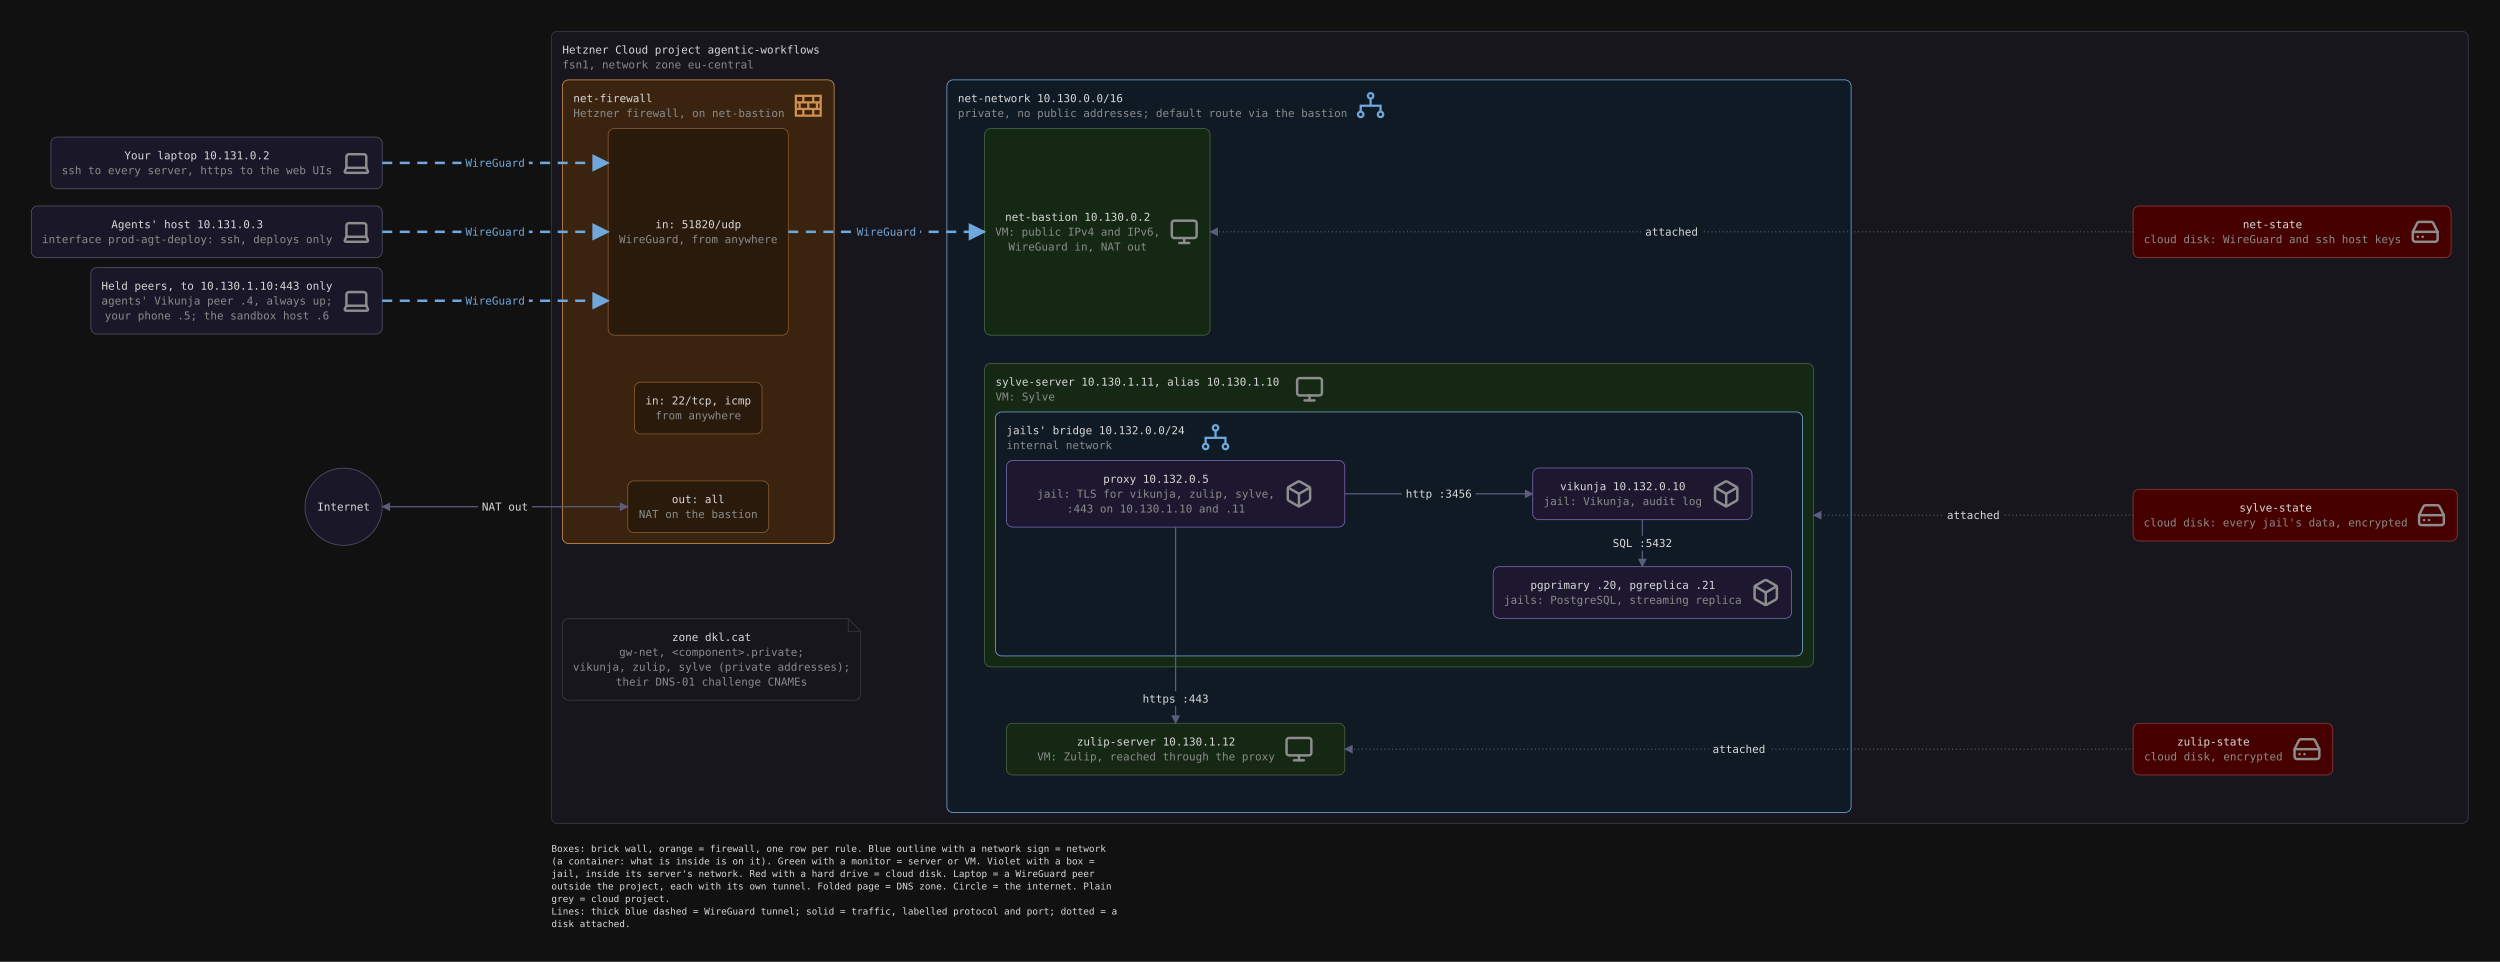
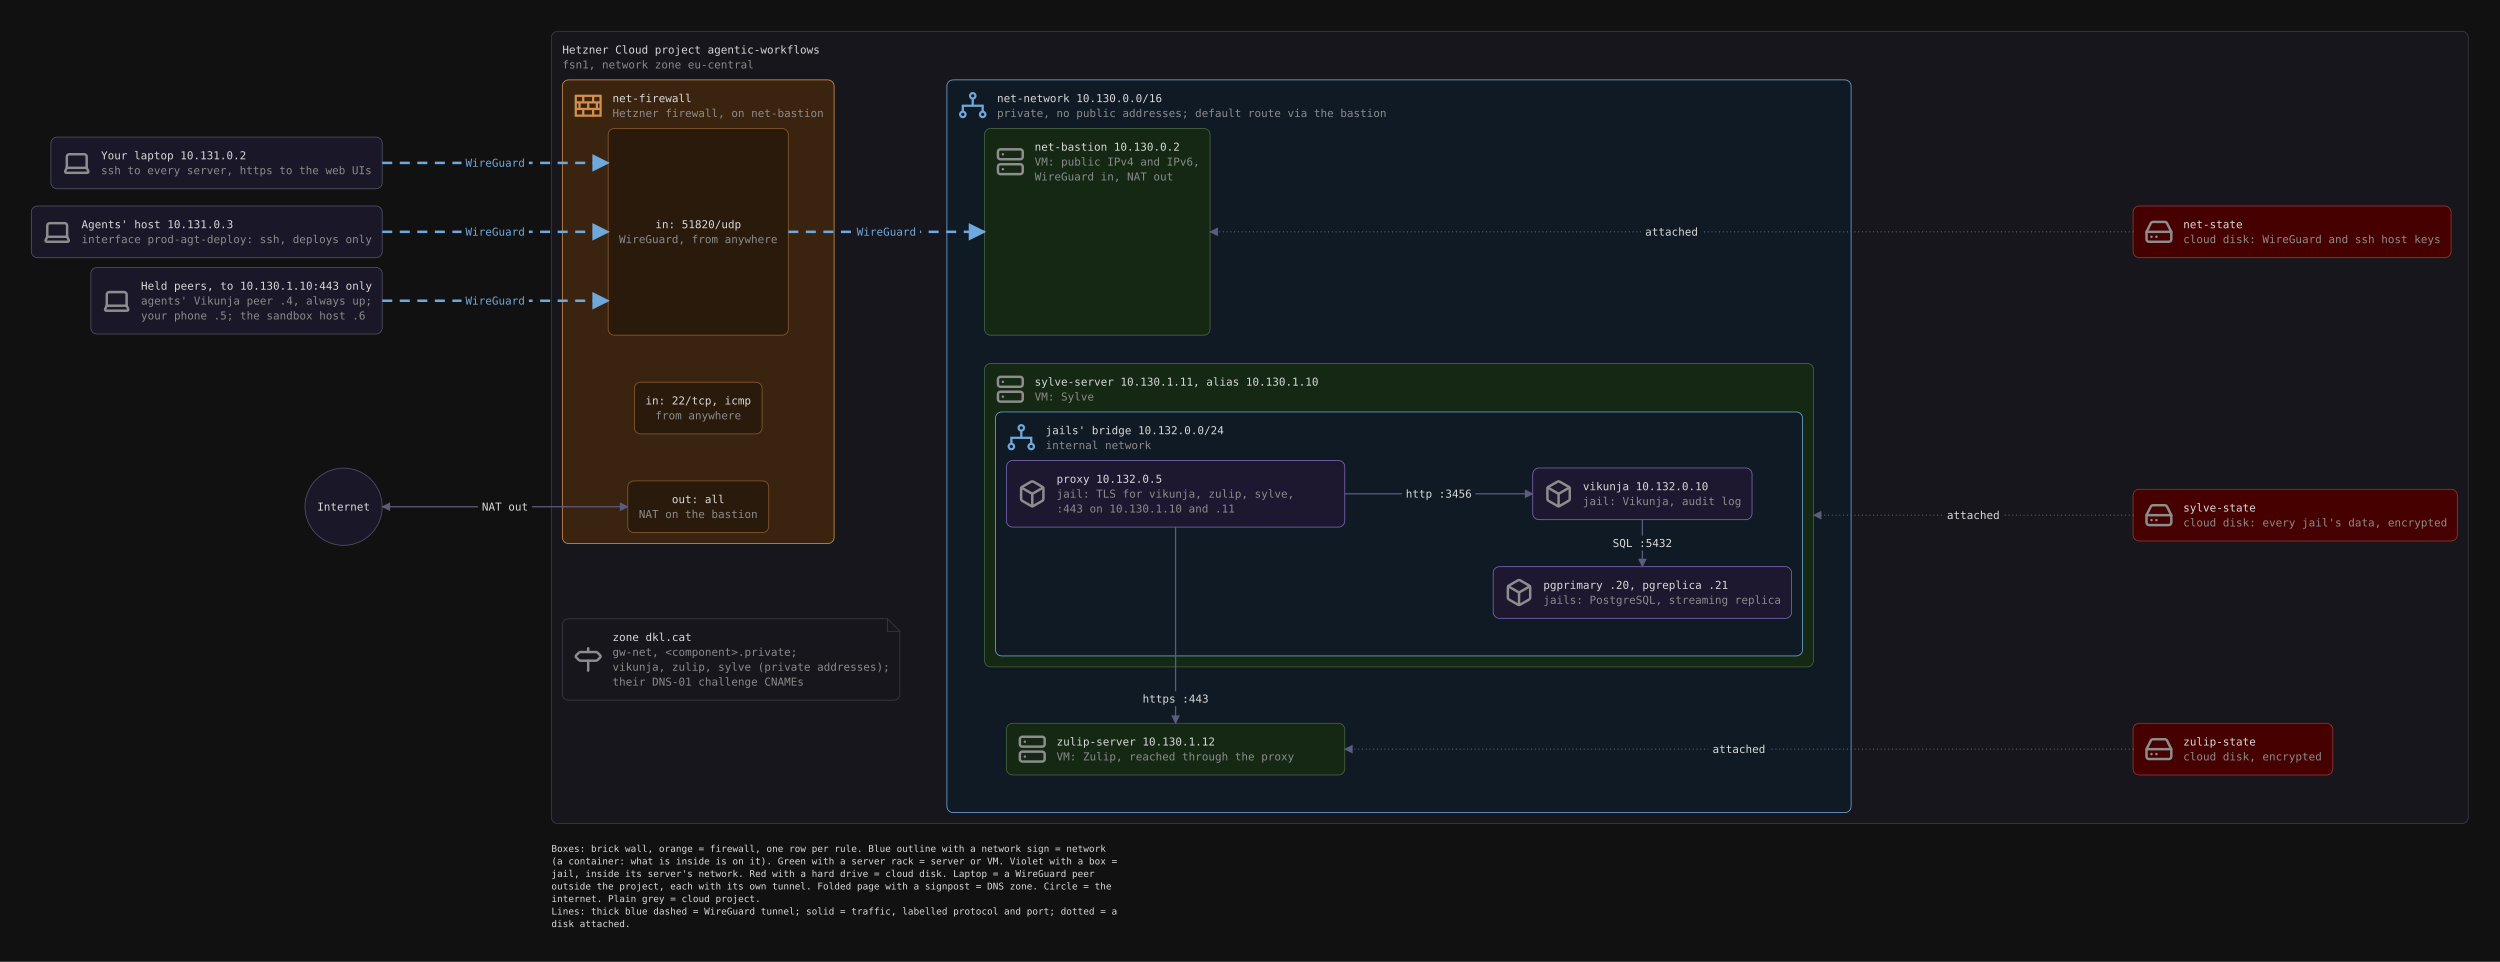
<svg xmlns="http://www.w3.org/2000/svg" width="3192" height="1228" viewBox="0 0 3192 1228" font-family="'DejaVu Sans Mono', 'Menlo', 'Consolas', 'Liberation Mono', 'Courier New', monospace" font-size="14px">
  <defs>
-     <marker id="r3abb1daa-arrow-6fa8dc" viewBox="0 0 10 10" refX="9" refY="5" markerWidth="7" markerHeight="7" orient="auto-start-reverse">
+     <marker id="r2b7fef2e-arrow-6fa8dc" viewBox="0 0 10 10" refX="9" refY="5" markerWidth="7" markerHeight="7" orient="auto-start-reverse">
      <path d="M 0 0 L 10 5 L 0 10 z" fill="#6fa8dc" />
    </marker>
-     <marker id="r3abb1daa-arrow-5c5c7c" viewBox="0 0 10 10" refX="9" refY="5" markerWidth="7" markerHeight="7" orient="auto-start-reverse">
+     <marker id="r2b7fef2e-arrow-5c5c7c" viewBox="0 0 10 10" refX="9" refY="5" markerWidth="7" markerHeight="7" orient="auto-start-reverse">
      <path d="M 0 0 L 10 5 L 0 10 z" fill="#5c5c7c" />
    </marker>
  </defs>
  <rect x="0" y="0" width="3192" height="1228" fill="#111111" />
  <path d="M712 40 H3143.5 a8 8 0 0 1 8 8 V1043.5 a8 8 0 0 1 -8 8 H712 a8 8 0 0 1 -8 -8 V48 a8 8 0 0 1 8 -8 Z" fill="#16161c" stroke="#3a3a48" />
  <text x="718" y="68.4" fill="#d9d9d9" text-anchor="start">Hetzner Cloud project agentic-workflows</text>
  <text x="718" y="87.4" fill="#8b8b8b" text-anchor="start">fsn1, network zone eu-central</text>
  <path d="M726 102 H1057 a8 8 0 0 1 8 8 V686 a8 8 0 0 1 -8 8 H726 a8 8 0 0 1 -8 -8 V110 a8 8 0 0 1 8 -8 Z" fill="#3a2410" stroke="#d2904e" />
-   <text x="732" y="130.4" fill="#d9d9d9" text-anchor="start">net-firewall</text>
-   <text x="732" y="149.4" fill="#8b8b8b" text-anchor="start">Hetzner firewall, on net-bastion</text>
-   <svg x="1013" y="116" width="38" height="38" color="#8d8d8e" viewBox="0 0 24 24" fill="none" stroke="#d2904e" stroke-width="1.8">
+   <text x="782" y="130.4" fill="#d9d9d9" text-anchor="start">net-firewall</text>
+   <text x="782" y="149.4" fill="#8b8b8b" text-anchor="start">Hetzner firewall, on net-bastion</text>
+   <svg x="732" y="116" width="38" height="38" color="#8d8d8e" viewBox="0 0 24 24" fill="none" stroke="#d2904e" stroke-width="1.8">
    <rect x="2" y="4" width="20" height="16" />
    <path d="M2 9.3h20M2 14.6h20M8 4v5.3M16 4v5.3M5 9.3v5.3M12 9.3v5.3M19 9.3v5.3M8 14.6V20M16 14.6V20" />
  </svg>
  <path d="M784.5 164 H998.5 a8 8 0 0 1 8 8 V420 a8 8 0 0 1 -8 8 H784.5 a8 8 0 0 1 -8 -8 V172 a8 8 0 0 1 8 -8 Z" fill="#2a1a0c" stroke="#8a5a2c" />
  <text x="891.5" y="291.4" fill="#d9d9d9" text-anchor="middle">in: 51820/udp</text>
  <text x="891.5" y="310.4" fill="#8b8b8b" text-anchor="middle">WireGuard, from anywhere</text>
  <path d="M818 488 H965 a8 8 0 0 1 8 8 V546 a8 8 0 0 1 -8 8 H818 a8 8 0 0 1 -8 -8 V496 a8 8 0 0 1 8 -8 Z" fill="#2a1a0c" stroke="#8a5a2c" />
  <text x="891.5" y="516.4" fill="#d9d9d9" text-anchor="middle">in: 22/tcp, icmp</text>
  <text x="891.5" y="535.4" fill="#8b8b8b" text-anchor="middle">from anywhere</text>
  <path d="M809.5 614 H973.5 a8 8 0 0 1 8 8 V672 a8 8 0 0 1 -8 8 H809.5 a8 8 0 0 1 -8 -8 V622 a8 8 0 0 1 8 -8 Z" fill="#2a1a0c" stroke="#8a5a2c" />
  <text x="891.5" y="642.4" fill="#d9d9d9" text-anchor="middle">out: all</text>
  <text x="891.5" y="661.4" fill="#8b8b8b" text-anchor="middle">NAT on the bastion</text>
  <path d="M1217 102 H2355.5 a8 8 0 0 1 8 8 V1029.5 a8 8 0 0 1 -8 8 H1217 a8 8 0 0 1 -8 -8 V110 a8 8 0 0 1 8 -8 Z" fill="#0f1a24" stroke="#6fa8dc" />
-   <text x="1223" y="130.4" fill="#d9d9d9" text-anchor="start">net-network  10.130.0.0/16</text>
-   <text x="1223" y="149.4" fill="#8b8b8b" text-anchor="start">private, no public addresses; default route via the bastion</text>
-   <svg x="1731" y="116" width="38" height="38" color="#8d8d8e" viewBox="0 0 24 24" fill="none" stroke="#6fa8dc" stroke-width="1.8">
+   <text x="1273" y="130.4" fill="#d9d9d9" text-anchor="start">net-network  10.130.0.0/16</text>
+   <text x="1273" y="149.4" fill="#8b8b8b" text-anchor="start">private, no public addresses; default route via the bastion</text>
+   <svg x="1223" y="116" width="38" height="38" color="#8d8d8e" viewBox="0 0 24 24" fill="none" stroke="#6fa8dc" stroke-width="1.8">
    <circle cx="12" cy="4" r="2.2" />
    <circle cx="4" cy="19" r="2.2" />
    <circle cx="20" cy="19" r="2.2" />
    <path d="M12 6.2V12M4 16.8V12h16v4.8" />
  </svg>
  <path d="M1265 164 H1537 a8 8 0 0 1 8 8 V420 a8 8 0 0 1 -8 8 H1265 a8 8 0 0 1 -8 -8 V172 a8 8 0 0 1 8 -8 Z" fill="#142814" stroke="#486544" />
-   <text x="1376" y="281.9" fill="#d9d9d9" text-anchor="middle">net-bastion  10.130.0.2</text>
-   <text x="1376" y="300.9" fill="#8b8b8b" text-anchor="middle">VM: public IPv4 and IPv6,</text>
-   <text x="1376" y="319.9" fill="#8b8b8b" text-anchor="middle">WireGuard in, NAT out</text>
-   <svg x="1493" y="277" width="38" height="38" color="#8d8d8e" viewBox="0 0 24 24" fill="none" stroke="currentColor" stroke-width="2" stroke-linecap="round" stroke-linejoin="round">
-     <rect width="20" height="14" x="2" y="3" rx="2" />
-     <line x1="8" x2="16" y1="21" y2="21" />
-     <line x1="12" x2="12" y1="17" y2="21" />
+   <text x="1321" y="192.4" fill="#d9d9d9" text-anchor="start">net-bastion  10.130.0.2</text>
+   <text x="1321" y="211.4" fill="#8b8b8b" text-anchor="start">VM: public IPv4 and IPv6,</text>
+   <text x="1321" y="230.4" fill="#8b8b8b" text-anchor="start">WireGuard in, NAT out</text>
+   <svg x="1271" y="187.5" width="38" height="38" color="#8d8d8e" viewBox="0 0 24 24" fill="none" stroke="currentColor" stroke-width="2" stroke-linecap="round" stroke-linejoin="round">
+     <rect width="20" height="8" x="2" y="2" rx="2" ry="2" />
+     <rect width="20" height="8" x="2" y="14" rx="2" ry="2" />
+     <line x1="6" x2="6.01" y1="6" y2="6" />
+     <line x1="6" x2="6.01" y1="18" y2="18" />
  </svg>
  <path d="M1265 464 H2307.5 a8 8 0 0 1 8 8 V843.5 a8 8 0 0 1 -8 8 H1265 a8 8 0 0 1 -8 -8 V472 a8 8 0 0 1 8 -8 Z" fill="#142814" stroke="#486544" />
-   <text x="1271" y="492.4" fill="#d9d9d9" text-anchor="start">sylve-server  10.130.1.11, alias 10.130.1.10</text>
-   <text x="1271" y="511.4" fill="#8b8b8b" text-anchor="start">VM: Sylve</text>
-   <svg x="1653" y="478" width="38" height="38" color="#8d8d8e" viewBox="0 0 24 24" fill="none" stroke="currentColor" stroke-width="2" stroke-linecap="round" stroke-linejoin="round">
-     <rect width="20" height="14" x="2" y="3" rx="2" />
-     <line x1="8" x2="16" y1="21" y2="21" />
-     <line x1="12" x2="12" y1="17" y2="21" />
+   <text x="1321" y="492.4" fill="#d9d9d9" text-anchor="start">sylve-server  10.130.1.11, alias 10.130.1.10</text>
+   <text x="1321" y="511.4" fill="#8b8b8b" text-anchor="start">VM: Sylve</text>
+   <svg x="1271" y="478" width="38" height="38" color="#8d8d8e" viewBox="0 0 24 24" fill="none" stroke="currentColor" stroke-width="2" stroke-linecap="round" stroke-linejoin="round">
+     <rect width="20" height="8" x="2" y="2" rx="2" ry="2" />
+     <rect width="20" height="8" x="2" y="14" rx="2" ry="2" />
+     <line x1="6" x2="6.01" y1="6" y2="6" />
+     <line x1="6" x2="6.01" y1="18" y2="18" />
  </svg>
  <path d="M1279 526 H2293.5 a8 8 0 0 1 8 8 V829.5 a8 8 0 0 1 -8 8 H1279 a8 8 0 0 1 -8 -8 V534 a8 8 0 0 1 8 -8 Z" fill="#0f1a24" stroke="#6fa8dc" />
-   <text x="1285" y="554.4" fill="#d9d9d9" text-anchor="start">jails' bridge  10.132.0.0/24</text>
-   <text x="1285" y="573.4" fill="#8b8b8b" text-anchor="start">internal network</text>
-   <svg x="1533" y="540" width="38" height="38" color="#8d8d8e" viewBox="0 0 24 24" fill="none" stroke="#6fa8dc" stroke-width="1.8">
+   <text x="1335" y="554.4" fill="#d9d9d9" text-anchor="start">jails' bridge  10.132.0.0/24</text>
+   <text x="1335" y="573.4" fill="#8b8b8b" text-anchor="start">internal network</text>
+   <svg x="1285" y="540" width="38" height="38" color="#8d8d8e" viewBox="0 0 24 24" fill="none" stroke="#6fa8dc" stroke-width="1.8">
    <circle cx="12" cy="4" r="2.2" />
    <circle cx="4" cy="19" r="2.2" />
    <circle cx="20" cy="19" r="2.2" />
    <path d="M12 6.2V12M4 16.8V12h16v4.8" />
  </svg>
  <path d="M1293 588 H1709 a8 8 0 0 1 8 8 V665 a8 8 0 0 1 -8 8 H1293 a8 8 0 0 1 -8 -8 V596 a8 8 0 0 1 8 -8 Z" fill="#1d1830" stroke="#7a68b8" />
-   <text x="1476" y="616.4" fill="#d9d9d9" text-anchor="middle">proxy  10.132.0.5</text>
-   <text x="1476" y="635.4" fill="#8b8b8b" text-anchor="middle">jail: TLS for vikunja, zulip, sylve,</text>
-   <text x="1476" y="654.4" fill="#8b8b8b" text-anchor="middle">:443 on 10.130.1.10 and .11</text>
-   <svg x="1639.5" y="611.5" width="38" height="38" color="#8d8d8e" viewBox="0 0 24 24" fill="none" stroke="currentColor" stroke-width="2" stroke-linecap="round" stroke-linejoin="round">
+   <text x="1349" y="616.4" fill="#d9d9d9" text-anchor="start">proxy  10.132.0.5</text>
+   <text x="1349" y="635.4" fill="#8b8b8b" text-anchor="start">jail: TLS for vikunja, zulip, sylve,</text>
+   <text x="1349" y="654.4" fill="#8b8b8b" text-anchor="start">:443 on 10.130.1.10 and .11</text>
+   <svg x="1299" y="611.5" width="38" height="38" color="#8d8d8e" viewBox="0 0 24 24" fill="none" stroke="currentColor" stroke-width="2" stroke-linecap="round" stroke-linejoin="round">
    <path d="M21 8a2 2 0 0 0-1-1.73l-7-4a2 2 0 0 0-2 0l-7 4A2 2 0 0 0 3 8v8a2 2 0 0 0 1 1.73l7 4a2 2 0 0 0 2 0l7-4A2 2 0 0 0 21 16Z" />
    <path d="m3.3 7 8.7 5 8.7-5" />
    <path d="M12 22V12" />
  </svg>
  <path d="M1965 597.5 H2229 a8 8 0 0 1 8 8 V655.5 a8 8 0 0 1 -8 8 H1965 a8 8 0 0 1 -8 -8 V605.5 a8 8 0 0 1 8 -8 Z" fill="#1d1830" stroke="#7a68b8" />
-   <text x="2072" y="625.9" fill="#d9d9d9" text-anchor="middle">vikunja  10.132.0.10</text>
-   <text x="2072" y="644.9" fill="#8b8b8b" text-anchor="middle">jail: Vikunja, audit log</text>
-   <svg x="2185" y="611.5" width="38" height="38" color="#8d8d8e" viewBox="0 0 24 24" fill="none" stroke="currentColor" stroke-width="2" stroke-linecap="round" stroke-linejoin="round">
+   <text x="2021" y="625.9" fill="#d9d9d9" text-anchor="start">vikunja  10.132.0.10</text>
+   <text x="2021" y="644.9" fill="#8b8b8b" text-anchor="start">jail: Vikunja, audit log</text>
+   <svg x="1971" y="611.5" width="38" height="38" color="#8d8d8e" viewBox="0 0 24 24" fill="none" stroke="currentColor" stroke-width="2" stroke-linecap="round" stroke-linejoin="round">
    <path d="M21 8a2 2 0 0 0-1-1.73l-7-4a2 2 0 0 0-2 0l-7 4A2 2 0 0 0 3 8v8a2 2 0 0 0 1 1.73l7 4a2 2 0 0 0 2 0l7-4A2 2 0 0 0 21 16Z" />
    <path d="m3.3 7 8.7 5 8.7-5" />
    <path d="M12 22V12" />
  </svg>
  <path d="M1914.5 723.5 H2279.5 a8 8 0 0 1 8 8 V781.5 a8 8 0 0 1 -8 8 H1914.5 a8 8 0 0 1 -8 -8 V731.5 a8 8 0 0 1 8 -8 Z" fill="#1d1830" stroke="#7a68b8" />
-   <text x="2072" y="751.9" fill="#d9d9d9" text-anchor="middle">pgprimary .20, pgreplica .21</text>
-   <text x="2072" y="770.9" fill="#8b8b8b" text-anchor="middle">jails: PostgreSQL, streaming replica</text>
-   <svg x="2235.5" y="737.5" width="38" height="38" color="#8d8d8e" viewBox="0 0 24 24" fill="none" stroke="currentColor" stroke-width="2" stroke-linecap="round" stroke-linejoin="round">
+   <text x="1970.5" y="751.9" fill="#d9d9d9" text-anchor="start">pgprimary .20, pgreplica .21</text>
+   <text x="1970.5" y="770.9" fill="#8b8b8b" text-anchor="start">jails: PostgreSQL, streaming replica</text>
+   <svg x="1920.5" y="737.5" width="38" height="38" color="#8d8d8e" viewBox="0 0 24 24" fill="none" stroke="currentColor" stroke-width="2" stroke-linecap="round" stroke-linejoin="round">
    <path d="M21 8a2 2 0 0 0-1-1.73l-7-4a2 2 0 0 0-2 0l-7 4A2 2 0 0 0 3 8v8a2 2 0 0 0 1 1.73l7 4a2 2 0 0 0 2 0l7-4A2 2 0 0 0 21 16Z" />
    <path d="m3.3 7 8.7 5 8.7-5" />
    <path d="M12 22V12" />
  </svg>
  <path d="M1293 923.5 H1709 a8 8 0 0 1 8 8 V981.5 a8 8 0 0 1 -8 8 H1293 a8 8 0 0 1 -8 -8 V931.5 a8 8 0 0 1 8 -8 Z" fill="#142814" stroke="#486544" />
-   <text x="1476" y="951.9" fill="#d9d9d9" text-anchor="middle">zulip-server  10.130.1.12</text>
-   <text x="1476" y="970.9" fill="#8b8b8b" text-anchor="middle">VM: Zulip, reached through the proxy</text>
-   <svg x="1639.5" y="937.5" width="38" height="38" color="#8d8d8e" viewBox="0 0 24 24" fill="none" stroke="currentColor" stroke-width="2" stroke-linecap="round" stroke-linejoin="round">
-     <rect width="20" height="14" x="2" y="3" rx="2" />
-     <line x1="8" x2="16" y1="21" y2="21" />
-     <line x1="12" x2="12" y1="17" y2="21" />
+   <text x="1349" y="951.9" fill="#d9d9d9" text-anchor="start">zulip-server  10.130.1.12</text>
+   <text x="1349" y="970.9" fill="#8b8b8b" text-anchor="start">VM: Zulip, reached through the proxy</text>
+   <svg x="1299" y="937.5" width="38" height="38" color="#8d8d8e" viewBox="0 0 24 24" fill="none" stroke="currentColor" stroke-width="2" stroke-linecap="round" stroke-linejoin="round">
+     <rect width="20" height="8" x="2" y="2" rx="2" ry="2" />
+     <rect width="20" height="8" x="2" y="14" rx="2" ry="2" />
+     <line x1="6" x2="6.01" y1="6" y2="6" />
+     <line x1="6" x2="6.01" y1="18" y2="18" />
  </svg>
  <path d="M2731.5 263 H3121.5 a8 8 0 0 1 8 8 V321 a8 8 0 0 1 -8 8 H2731.5 a8 8 0 0 1 -8 -8 V271 a8 8 0 0 1 8 -8 Z" fill="#460000" stroke="#8f3a3a" />
-   <text x="2901.5" y="291.4" fill="#d9d9d9" text-anchor="middle">net-state</text>
-   <text x="2901.5" y="310.4" fill="#8b8b8b" text-anchor="middle">cloud disk: WireGuard and ssh host keys</text>
-   <svg x="3077.5" y="277" width="38" height="38" color="#8d8d8e" viewBox="0 0 24 24" fill="none" stroke="currentColor" stroke-width="2" stroke-linecap="round" stroke-linejoin="round">
+   <text x="2787.5" y="291.4" fill="#d9d9d9" text-anchor="start">net-state</text>
+   <text x="2787.5" y="310.4" fill="#8b8b8b" text-anchor="start">cloud disk: WireGuard and ssh host keys</text>
+   <svg x="2737.5" y="277" width="38" height="38" color="#8d8d8e" viewBox="0 0 24 24" fill="none" stroke="currentColor" stroke-width="2" stroke-linecap="round" stroke-linejoin="round">
    <path d="M10 16h.01" />
    <path d="M2.212 11.577a2 2 0 0 0-.212.896V18a2 2 0 0 0 2 2h16a2 2 0 0 0 2-2v-5.527a2 2 0 0 0-.212-.896L18.55 5.11A2 2 0 0 0 16.76 4H7.24a2 2 0 0 0-1.79 1.11z" />
    <path d="M21.946 12.013H2.054" />
    <path d="M6 16h.01" />
  </svg>
  <path d="M2731.5 624.75 H3129.5 a8 8 0 0 1 8 8 V682.75 a8 8 0 0 1 -8 8 H2731.5 a8 8 0 0 1 -8 -8 V632.75 a8 8 0 0 1 8 -8 Z" fill="#460000" stroke="#8f3a3a" />
-   <text x="2905.5" y="653.15" fill="#d9d9d9" text-anchor="middle">sylve-state</text>
-   <text x="2905.5" y="672.15" fill="#8b8b8b" text-anchor="middle">cloud disk: every jail's data, encrypted</text>
-   <svg x="3085.5" y="638.75" width="38" height="38" color="#8d8d8e" viewBox="0 0 24 24" fill="none" stroke="currentColor" stroke-width="2" stroke-linecap="round" stroke-linejoin="round">
+   <text x="2787.5" y="653.15" fill="#d9d9d9" text-anchor="start">sylve-state</text>
+   <text x="2787.5" y="672.15" fill="#8b8b8b" text-anchor="start">cloud disk: every jail's data, encrypted</text>
+   <svg x="2737.5" y="638.75" width="38" height="38" color="#8d8d8e" viewBox="0 0 24 24" fill="none" stroke="currentColor" stroke-width="2" stroke-linecap="round" stroke-linejoin="round">
    <path d="M10 16h.01" />
    <path d="M2.212 11.577a2 2 0 0 0-.212.896V18a2 2 0 0 0 2 2h16a2 2 0 0 0 2-2v-5.527a2 2 0 0 0-.212-.896L18.55 5.11A2 2 0 0 0 16.76 4H7.24a2 2 0 0 0-1.79 1.11z" />
    <path d="M21.946 12.013H2.054" />
    <path d="M6 16h.01" />
  </svg>
  <path d="M2731.5 923.5 H2970.5 a8 8 0 0 1 8 8 V981.5 a8 8 0 0 1 -8 8 H2731.5 a8 8 0 0 1 -8 -8 V931.5 a8 8 0 0 1 8 -8 Z" fill="#460000" stroke="#8f3a3a" />
-   <text x="2826" y="951.9" fill="#d9d9d9" text-anchor="middle">zulip-state</text>
-   <text x="2826" y="970.9" fill="#8b8b8b" text-anchor="middle">cloud disk, encrypted</text>
-   <svg x="2926.5" y="937.5" width="38" height="38" color="#8d8d8e" viewBox="0 0 24 24" fill="none" stroke="currentColor" stroke-width="2" stroke-linecap="round" stroke-linejoin="round">
+   <text x="2787.5" y="951.9" fill="#d9d9d9" text-anchor="start">zulip-state</text>
+   <text x="2787.5" y="970.9" fill="#8b8b8b" text-anchor="start">cloud disk, encrypted</text>
+   <svg x="2737.5" y="937.5" width="38" height="38" color="#8d8d8e" viewBox="0 0 24 24" fill="none" stroke="currentColor" stroke-width="2" stroke-linecap="round" stroke-linejoin="round">
    <path d="M10 16h.01" />
    <path d="M2.212 11.577a2 2 0 0 0-.212.896V18a2 2 0 0 0 2 2h16a2 2 0 0 0 2-2v-5.527a2 2 0 0 0-.212-.896L18.55 5.11A2 2 0 0 0 16.76 4H7.24a2 2 0 0 0-1.79 1.11z" />
    <path d="M21.946 12.013H2.054" />
    <path d="M6 16h.01" />
  </svg>
-   <path d="M726 790 H1083 L1099 806 V886 a8 8 0 0 1 -8 8 H726 a8 8 0 0 1 -8 -8 V798 a8 8 0 0 1 8 -8 Z" fill="#16161c" stroke="#3a3a48" />
-   <path d="M1083 790 V806 H1099" fill="none" stroke="#3a3a48" />
-   <text x="908.5" y="818.4" fill="#d9d9d9" text-anchor="middle">zone dkl.cat</text>
-   <text x="908.5" y="837.4" fill="#8b8b8b" text-anchor="middle">gw-net, &lt;component&gt;.private;</text>
-   <text x="908.5" y="856.4" fill="#8b8b8b" text-anchor="middle">vikunja, zulip, sylve (private addresses);</text>
-   <text x="908.5" y="875.4" fill="#8b8b8b" text-anchor="middle">their DNS-01 challenge CNAMEs</text>
+   <path d="M726 790 H1133 L1149 806 V886 a8 8 0 0 1 -8 8 H726 a8 8 0 0 1 -8 -8 V798 a8 8 0 0 1 8 -8 Z" fill="#16161c" stroke="#3a3a48" />
+   <path d="M1133 790 V806 H1149" fill="none" stroke="#3a3a48" />
+   <text x="782" y="818.4" fill="#d9d9d9" text-anchor="start">zone dkl.cat</text>
+   <text x="782" y="837.4" fill="#8b8b8b" text-anchor="start">gw-net, &lt;component&gt;.private;</text>
+   <text x="782" y="856.4" fill="#8b8b8b" text-anchor="start">vikunja, zulip, sylve (private addresses);</text>
+   <text x="782" y="875.4" fill="#8b8b8b" text-anchor="start">their DNS-01 challenge CNAMEs</text>
+   <svg x="732" y="823" width="38" height="38" color="#8d8d8e" viewBox="0 0 24 24" fill="none" stroke="currentColor" stroke-width="2" stroke-linecap="round" stroke-linejoin="round">
+     <path d="M12 13v8" />
+     <path d="M12 3v3" />
+     <path d="M2.354 10.354a1.207 1.207 0 0 1 0-1.708l2.06-2.06A2 2 0 0 1 5.828 6h12.344a2 2 0 0 1 1.414.586l2.06 2.06a1.207 1.207 0 0 1 0 1.708l-2.06 2.06a2 2 0 0 1-1.414.586H5.828a2 2 0 0 1-1.414-.586z" />
+   </svg>
  <path d="M48 263 H480 a8 8 0 0 1 8 8 V321 a8 8 0 0 1 -8 8 H48 a8 8 0 0 1 -8 -8 V271 a8 8 0 0 1 8 -8 Z" fill="#191728" stroke="#4f5367" />
-   <text x="239" y="291.4" fill="#d9d9d9" text-anchor="middle">Agents' host  10.131.0.3</text>
-   <text x="239" y="310.4" fill="#8b8b8b" text-anchor="middle">interface prod-agt-deploy: ssh, deploys only</text>
-   <svg x="436" y="277" width="38" height="38" color="#8d8d8e" viewBox="0 0 24 24" fill="none" stroke="currentColor" stroke-width="2" stroke-linecap="round" stroke-linejoin="round">
+   <text x="104" y="291.4" fill="#d9d9d9" text-anchor="start">Agents' host  10.131.0.3</text>
+   <text x="104" y="310.4" fill="#8b8b8b" text-anchor="start">interface prod-agt-deploy: ssh, deploys only</text>
+   <svg x="54" y="277" width="38" height="38" color="#8d8d8e" viewBox="0 0 24 24" fill="none" stroke="currentColor" stroke-width="2" stroke-linecap="round" stroke-linejoin="round">
    <path d="M18 5a2 2 0 0 1 2 2v8.526a2 2 0 0 0 .212.897l1.068 2.127a1 1 0 0 1-.9 1.45H3.62a1 1 0 0 1-.9-1.45l1.068-2.127A2 2 0 0 0 4 15.526V7a2 2 0 0 1 2-2z" />
    <path d="M20.054 15.987H3.946" />
  </svg>
  <path d="M73 175 H480 a8 8 0 0 1 8 8 V233 a8 8 0 0 1 -8 8 H73 a8 8 0 0 1 -8 -8 V183 a8 8 0 0 1 8 -8 Z" fill="#191728" stroke="#4f5367" />
-   <text x="251.5" y="203.4" fill="#d9d9d9" text-anchor="middle">Your laptop  10.131.0.2</text>
-   <text x="251.5" y="222.4" fill="#8b8b8b" text-anchor="middle">ssh to every server, https to the web UIs</text>
-   <svg x="436" y="189" width="38" height="38" color="#8d8d8e" viewBox="0 0 24 24" fill="none" stroke="currentColor" stroke-width="2" stroke-linecap="round" stroke-linejoin="round">
+   <text x="129" y="203.4" fill="#d9d9d9" text-anchor="start">Your laptop  10.131.0.2</text>
+   <text x="129" y="222.4" fill="#8b8b8b" text-anchor="start">ssh to every server, https to the web UIs</text>
+   <svg x="79" y="189" width="38" height="38" color="#8d8d8e" viewBox="0 0 24 24" fill="none" stroke="currentColor" stroke-width="2" stroke-linecap="round" stroke-linejoin="round">
    <path d="M18 5a2 2 0 0 1 2 2v8.526a2 2 0 0 0 .212.897l1.068 2.127a1 1 0 0 1-.9 1.45H3.62a1 1 0 0 1-.9-1.45l1.068-2.127A2 2 0 0 0 4 15.526V7a2 2 0 0 1 2-2z" />
    <path d="M20.054 15.987H3.946" />
  </svg>
  <path d="M124 341.5 H480 a8 8 0 0 1 8 8 V418.5 a8 8 0 0 1 -8 8 H124 a8 8 0 0 1 -8 -8 V349.5 a8 8 0 0 1 8 -8 Z" fill="#191728" stroke="#4f5367" />
-   <text x="277" y="369.9" fill="#d9d9d9" text-anchor="middle">Held peers, to 10.130.1.10:443 only</text>
-   <text x="277" y="388.9" fill="#8b8b8b" text-anchor="middle">agents' Vikunja peer .4, always up;</text>
-   <text x="277" y="407.9" fill="#8b8b8b" text-anchor="middle">your phone .5; the sandbox host .6</text>
-   <svg x="436" y="365" width="38" height="38" color="#8d8d8e" viewBox="0 0 24 24" fill="none" stroke="currentColor" stroke-width="2" stroke-linecap="round" stroke-linejoin="round">
+   <text x="180" y="369.9" fill="#d9d9d9" text-anchor="start">Held peers, to 10.130.1.10:443 only</text>
+   <text x="180" y="388.9" fill="#8b8b8b" text-anchor="start">agents' Vikunja peer .4, always up;</text>
+   <text x="180" y="407.9" fill="#8b8b8b" text-anchor="start">your phone .5; the sandbox host .6</text>
+   <svg x="130" y="365" width="38" height="38" color="#8d8d8e" viewBox="0 0 24 24" fill="none" stroke="currentColor" stroke-width="2" stroke-linecap="round" stroke-linejoin="round">
    <path d="M18 5a2 2 0 0 1 2 2v8.526a2 2 0 0 0 .212.897l1.068 2.127a1 1 0 0 1-.9 1.45H3.62a1 1 0 0 1-.9-1.45l1.068-2.127A2 2 0 0 0 4 15.526V7a2 2 0 0 1 2-2z" />
    <path d="M20.054 15.987H3.946" />
  </svg>
  <path d="M389.4 647 a49.3 49.3 0 1 0 98.6 0 a49.3 49.3 0 1 0 -98.6 0 Z" fill="#191728" stroke="#4f5367" />
  <text x="438.7" y="651.9" fill="#d9d9d9" text-anchor="middle">Internet</text>
  <g font-size="12px">
    <text x="704" y="1087.7" fill="#d9d9d9" text-anchor="start">Boxes: brick wall, orange = firewall, one row per rule. Blue outline with a network sign = network</text>
-     <text x="704" y="1103.7" fill="#d9d9d9" text-anchor="start">(a container: what is inside is on it). Green with a monitor = server or VM. Violet with a box =</text>
+     <text x="704" y="1103.7" fill="#d9d9d9" text-anchor="start">(a container: what is inside is on it). Green with a server rack = server or VM. Violet with a box =</text>
    <text x="704" y="1119.7" fill="#d9d9d9" text-anchor="start">jail, inside its server's network. Red with a hard drive = cloud disk. Laptop = a WireGuard peer</text>
-     <text x="704" y="1135.7" fill="#d9d9d9" text-anchor="start">outside the project, each with its own tunnel. Folded page = DNS zone. Circle = the internet. Plain</text>
-     <text x="704" y="1151.7" fill="#d9d9d9" text-anchor="start">grey = cloud project.</text>
+     <text x="704" y="1135.7" fill="#d9d9d9" text-anchor="start">outside the project, each with its own tunnel. Folded page with a signpost = DNS zone. Circle = the</text>
+     <text x="704" y="1151.7" fill="#d9d9d9" text-anchor="start">internet. Plain grey = cloud project.</text>
    <text x="704" y="1167.7" fill="#d9d9d9" text-anchor="start">Lines: thick blue dashed = WireGuard tunnel; solid = traffic, labelled protocol and port; dotted = a</text>
    <text x="704" y="1183.7" fill="#d9d9d9" text-anchor="start">disk attached.</text>
  </g>
-   <line x1="488" y1="208" x2="776.5" y2="208" stroke="#6fa8dc" stroke-width="3.2" stroke-dasharray="12.8 9.6" marker-end="url(#r3abb1daa-arrow-6fa8dc)" />
+   <line x1="488" y1="208" x2="776.5" y2="208" stroke="#6fa8dc" stroke-width="3.2" stroke-dasharray="12.8 9.6" marker-end="url(#r2b7fef2e-arrow-6fa8dc)" />
  <rect x="589.25" y="198.5" width="86" height="19" fill="#111111" />
  <text x="632.25" y="212.9" fill="#6fa8dc" text-anchor="middle">WireGuard</text>
-   <line x1="488" y1="296" x2="776.5" y2="296" stroke="#6fa8dc" stroke-width="3.2" stroke-dasharray="12.8 9.6" marker-end="url(#r3abb1daa-arrow-6fa8dc)" />
+   <line x1="488" y1="296" x2="776.5" y2="296" stroke="#6fa8dc" stroke-width="3.2" stroke-dasharray="12.8 9.6" marker-end="url(#r2b7fef2e-arrow-6fa8dc)" />
  <rect x="589.25" y="286.5" width="86" height="19" fill="#111111" />
  <text x="632.25" y="300.9" fill="#6fa8dc" text-anchor="middle">WireGuard</text>
-   <line x1="488" y1="384" x2="776.5" y2="384" stroke="#6fa8dc" stroke-width="3.2" stroke-dasharray="12.8 9.6" marker-end="url(#r3abb1daa-arrow-6fa8dc)" />
+   <line x1="488" y1="384" x2="776.5" y2="384" stroke="#6fa8dc" stroke-width="3.2" stroke-dasharray="12.8 9.6" marker-end="url(#r2b7fef2e-arrow-6fa8dc)" />
  <rect x="589.25" y="374.5" width="86" height="19" fill="#111111" />
  <text x="632.25" y="388.9" fill="#6fa8dc" text-anchor="middle">WireGuard</text>
-   <line x1="1006.5" y1="296" x2="1257" y2="296" stroke="#6fa8dc" stroke-width="3.2" stroke-dasharray="12.8 9.6" marker-end="url(#r3abb1daa-arrow-6fa8dc)" />
+   <line x1="1006.5" y1="296" x2="1257" y2="296" stroke="#6fa8dc" stroke-width="3.2" stroke-dasharray="12.8 9.6" marker-end="url(#r2b7fef2e-arrow-6fa8dc)" />
  <rect x="1088.75" y="286.5" width="86" height="19" fill="#16161c" />
  <text x="1131.75" y="300.9" fill="#6fa8dc" text-anchor="middle">WireGuard</text>
-   <line x1="488" y1="647" x2="801.5" y2="647" stroke="#5c5c7c" stroke-width="1.6" marker-end="url(#r3abb1daa-arrow-5c5c7c)" marker-start="url(#r3abb1daa-arrow-5c5c7c)" />
+   <line x1="488" y1="647" x2="801.5" y2="647" stroke="#5c5c7c" stroke-width="1.6" marker-end="url(#r2b7fef2e-arrow-5c5c7c)" marker-start="url(#r2b7fef2e-arrow-5c5c7c)" />
  <rect x="610.25" y="637.5" width="69" height="19" fill="#111111" />
  <text x="644.75" y="651.9" fill="#d9d9d9" text-anchor="middle">NAT out</text>
-   <line x1="1717" y1="630.5" x2="1957" y2="630.5" stroke="#5c5c7c" stroke-width="1.6" marker-end="url(#r3abb1daa-arrow-5c5c7c)" />
+   <line x1="1717" y1="630.5" x2="1957" y2="630.5" stroke="#5c5c7c" stroke-width="1.6" marker-end="url(#r2b7fef2e-arrow-5c5c7c)" />
  <rect x="1790" y="621" width="94" height="19" fill="#0f1a24" />
  <text x="1837" y="635.4" fill="#d9d9d9" text-anchor="middle">http :3456</text>
-   <line x1="2097" y1="663.5" x2="2097" y2="723.5" stroke="#5c5c7c" stroke-width="1.6" marker-end="url(#r3abb1daa-arrow-5c5c7c)" />
+   <line x1="2097" y1="663.5" x2="2097" y2="723.5" stroke="#5c5c7c" stroke-width="1.6" marker-end="url(#r2b7fef2e-arrow-5c5c7c)" />
  <rect x="2054" y="684" width="86" height="19" fill="#0f1a24" />
  <text x="2097" y="698.4" fill="#d9d9d9" text-anchor="middle">SQL :5432</text>
-   <line x1="1501" y1="673" x2="1501" y2="923.5" stroke="#5c5c7c" stroke-width="1.6" marker-end="url(#r3abb1daa-arrow-5c5c7c)" />
+   <line x1="1501" y1="673" x2="1501" y2="923.5" stroke="#5c5c7c" stroke-width="1.6" marker-end="url(#r2b7fef2e-arrow-5c5c7c)" />
  <rect x="1454" y="882.69" width="94" height="19" fill="#0f1a24" />
  <text x="1501" y="897.09" fill="#d9d9d9" text-anchor="middle">https :443</text>
-   <line x1="2723.5" y1="296" x2="1545" y2="296" stroke="#5c5c7c" stroke-width="1.6" stroke-dasharray="0 4.8" stroke-linecap="round" marker-end="url(#r3abb1daa-arrow-5c5c7c)" />
+   <line x1="2723.5" y1="296" x2="1545" y2="296" stroke="#5c5c7c" stroke-width="1.6" stroke-dasharray="0 4.8" stroke-linecap="round" marker-end="url(#r2b7fef2e-arrow-5c5c7c)" />
  <rect x="2095.25" y="286.5" width="78" height="19" fill="#0f1a24" />
  <text x="2134.25" y="300.9" fill="#d9d9d9" text-anchor="middle">attached</text>
-   <line x1="2723.5" y1="657.75" x2="2315.5" y2="657.75" stroke="#5c5c7c" stroke-width="1.6" stroke-dasharray="0 4.8" stroke-linecap="round" marker-end="url(#r3abb1daa-arrow-5c5c7c)" />
+   <line x1="2723.5" y1="657.75" x2="2315.5" y2="657.75" stroke="#5c5c7c" stroke-width="1.6" stroke-dasharray="0 4.8" stroke-linecap="round" marker-end="url(#r2b7fef2e-arrow-5c5c7c)" />
  <rect x="2480.5" y="648.25" width="78" height="19" fill="#16161c" />
  <text x="2519.5" y="662.65" fill="#d9d9d9" text-anchor="middle">attached</text>
-   <line x1="2723.5" y1="956.5" x2="1717" y2="956.5" stroke="#5c5c7c" stroke-width="1.6" stroke-dasharray="0 4.8" stroke-linecap="round" marker-end="url(#r3abb1daa-arrow-5c5c7c)" />
+   <line x1="2723.5" y1="956.5" x2="1717" y2="956.5" stroke="#5c5c7c" stroke-width="1.6" stroke-dasharray="0 4.8" stroke-linecap="round" marker-end="url(#r2b7fef2e-arrow-5c5c7c)" />
  <rect x="2181.25" y="947" width="78" height="19" fill="#0f1a24" />
  <text x="2220.25" y="961.4" fill="#d9d9d9" text-anchor="middle">attached</text>
</svg>
